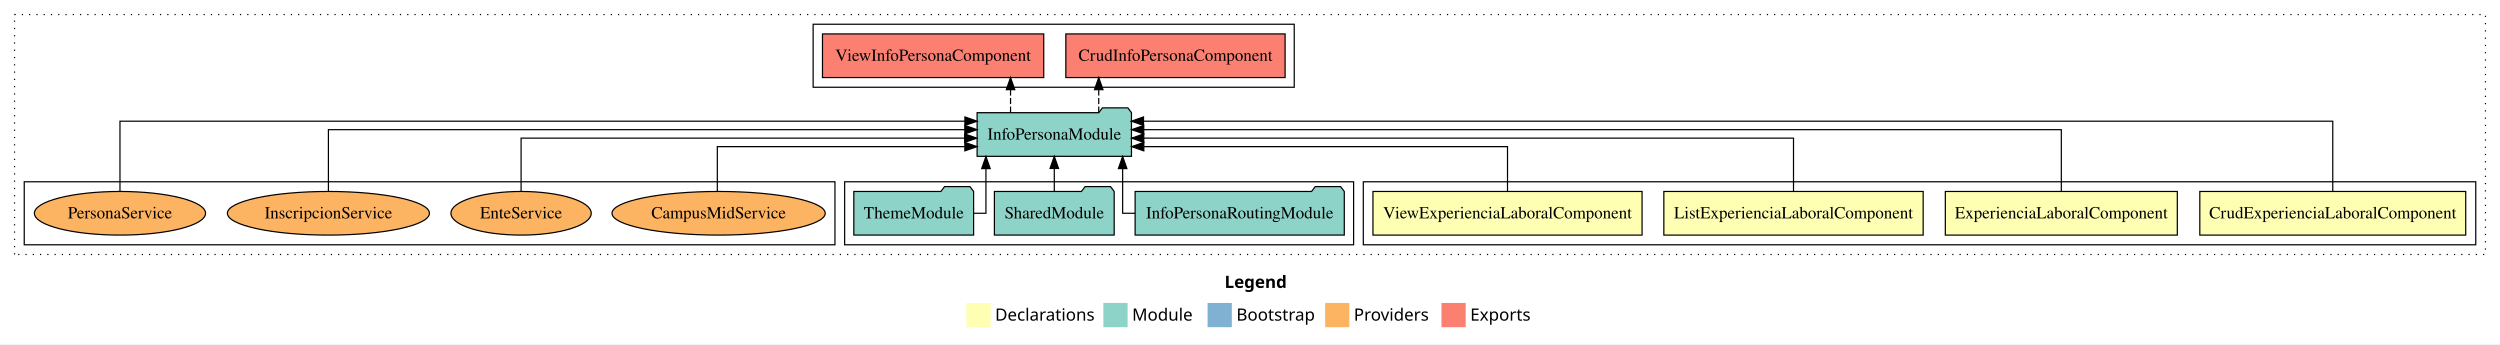
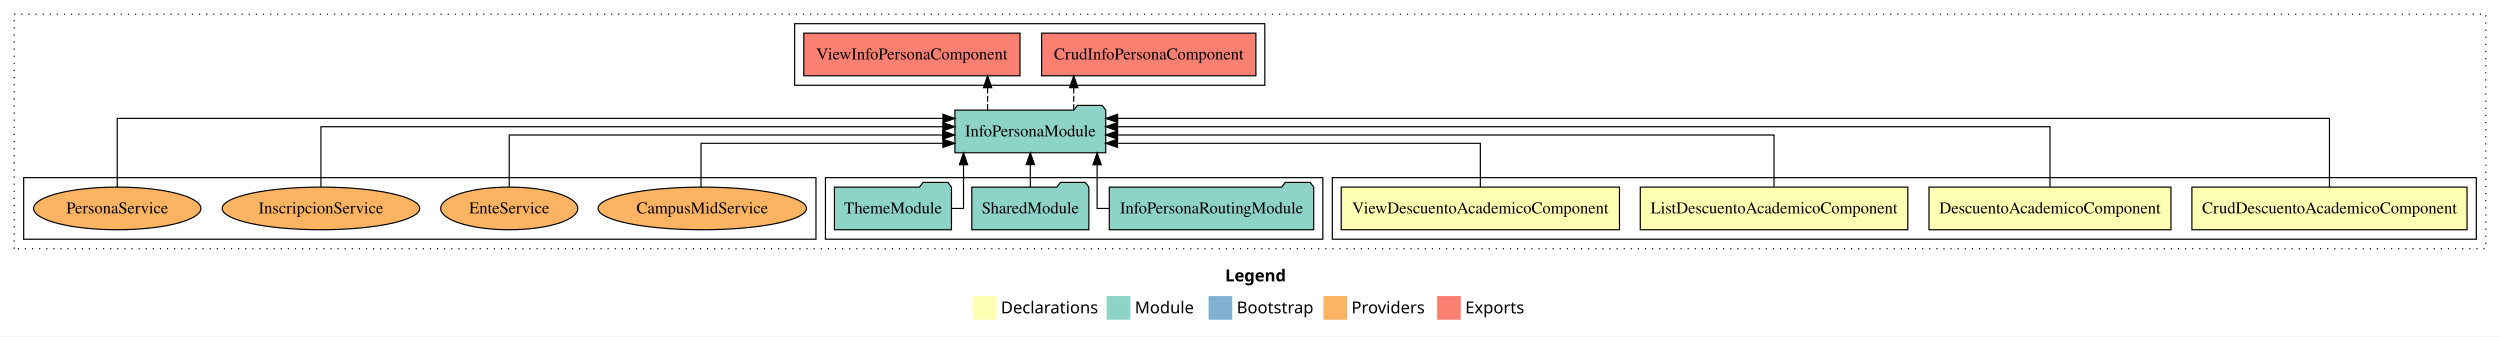
- <svg xmlns="http://www.w3.org/2000/svg" width="2063pt" height="284pt" viewBox="0.00 0.00 2063.00 284.00">
+ <svg xmlns="http://www.w3.org/2000/svg" width="2111pt" height="284pt" viewBox="0.00 0.00 2111.00 284.00">
  <g id="graph0" class="graph" transform="scale(1 1) rotate(0) translate(4 280)">
-     <polygon fill="#ffffff" stroke="transparent" points="-4,4 -4,-280 2059,-280 2059,4 -4,4" />
-     <text text-anchor="start" x="1006.509" y="-42.4" font-family="sans-serif" font-weight="bold" font-size="14.00" fill="#000000">Legend</text>
-     <polygon fill="#ffffb3" stroke="transparent" points="793.5,-10 793.5,-30 813.5,-30 813.5,-10 793.5,-10" />
-     <text text-anchor="start" x="817.129" y="-15.4" font-family="sans-serif" font-size="14.00" fill="#000000">  Declarations</text>
-     <polygon fill="#8dd3c7" stroke="transparent" points="906.5,-10 906.5,-30 926.5,-30 926.5,-10 906.5,-10" />
-     <text text-anchor="start" x="930.225" y="-15.4" font-family="sans-serif" font-size="14.00" fill="#000000">  Module</text>
-     <polygon fill="#80b1d3" stroke="transparent" points="992.5,-10 992.5,-30 1012.5,-30 1012.5,-10 992.5,-10" />
-     <text text-anchor="start" x="1016.281" y="-15.4" font-family="sans-serif" font-size="14.00" fill="#000000">  Bootstrap</text>
-     <polygon fill="#fdb462" stroke="transparent" points="1089.5,-10 1089.5,-30 1109.5,-30 1109.5,-10 1089.5,-10" />
-     <text text-anchor="start" x="1113.173" y="-15.4" font-family="sans-serif" font-size="14.00" fill="#000000">  Providers</text>
-     <polygon fill="#fb8072" stroke="transparent" points="1185.5,-10 1185.5,-30 1205.5,-30 1205.5,-10 1185.5,-10" />
-     <text text-anchor="start" x="1209.226" y="-15.4" font-family="sans-serif" font-size="14.00" fill="#000000">  Exports</text>
+     <polygon fill="#ffffff" stroke="transparent" points="-4,4 -4,-280 2107,-280 2107,4 -4,4" />
+     <text text-anchor="start" x="1030.509" y="-42.4" font-family="sans-serif" font-weight="bold" font-size="14.00" fill="#000000">Legend</text>
+     <polygon fill="#ffffb3" stroke="transparent" points="817.5,-10 817.5,-30 837.5,-30 837.5,-10 817.5,-10" />
+     <text text-anchor="start" x="841.129" y="-15.4" font-family="sans-serif" font-size="14.00" fill="#000000">  Declarations</text>
+     <polygon fill="#8dd3c7" stroke="transparent" points="930.5,-10 930.5,-30 950.5,-30 950.5,-10 930.5,-10" />
+     <text text-anchor="start" x="954.225" y="-15.4" font-family="sans-serif" font-size="14.00" fill="#000000">  Module</text>
+     <polygon fill="#80b1d3" stroke="transparent" points="1016.5,-10 1016.5,-30 1036.5,-30 1036.5,-10 1016.5,-10" />
+     <text text-anchor="start" x="1040.281" y="-15.4" font-family="sans-serif" font-size="14.00" fill="#000000">  Bootstrap</text>
+     <polygon fill="#fdb462" stroke="transparent" points="1113.5,-10 1113.5,-30 1133.5,-30 1133.5,-10 1113.5,-10" />
+     <text text-anchor="start" x="1137.173" y="-15.4" font-family="sans-serif" font-size="14.00" fill="#000000">  Providers</text>
+     <polygon fill="#fb8072" stroke="transparent" points="1209.5,-10 1209.5,-30 1229.5,-30 1229.5,-10 1209.5,-10" />
+     <text text-anchor="start" x="1233.226" y="-15.4" font-family="sans-serif" font-size="14.00" fill="#000000">  Exports</text>
    <g id="clust1" class="cluster">
-       <polygon fill="none" stroke="#000000" stroke-dasharray="1,5" points="8,-70 8,-268 2047,-268 2047,-70 8,-70" />
+       <polygon fill="none" stroke="#000000" stroke-dasharray="1,5" points="8,-70 8,-268 2095,-268 2095,-70 8,-70" />
    </g>
    <g id="clust2" class="cluster">
-       <polygon fill="none" stroke="#000000" points="1121,-78 1121,-130 2039,-130 2039,-78 1121,-78" />
+       <polygon fill="none" stroke="#000000" points="1121,-78 1121,-130 2087,-130 2087,-78 1121,-78" />
    </g>
    <g id="clust7" class="cluster">
      <polygon fill="none" stroke="#000000" points="693,-78 693,-130 1113,-130 1113,-78 693,-78" />
    </g>
    <g id="clust8" class="cluster">
      <polygon fill="none" stroke="#000000" points="667,-208 667,-260 1064,-260 1064,-208 667,-208" />
    </g>
    <g id="clust10" class="cluster">
      <polygon fill="none" stroke="#000000" points="16,-78 16,-130 685,-130 685,-78 16,-78" />
    </g>
    <g id="node1" class="node">
-       <polygon fill="#ffffb3" stroke="#000000" points="2030.716,-122 1811.284,-122 1811.284,-86 2030.716,-86 2030.716,-122" />
-       <text text-anchor="middle" x="1921" y="-99.8" font-family="Times,serif" font-size="14.00" fill="#000000">CrudExperienciaLaboralComponent</text>
+       <polygon fill="#ffffb3" stroke="#000000" points="2079.162,-122 1846.839,-122 1846.839,-86 2079.162,-86 2079.162,-122" />
+       <text text-anchor="middle" x="1963" y="-99.8" font-family="Times,serif" font-size="14.00" fill="#000000">CrudDescuentoAcademicoComponent</text>
    </g>
    <g id="node5" class="node">
      <polygon fill="#8dd3c7" stroke="#000000" points="929.688,-187 926.688,-191 905.688,-191 902.688,-187 802.312,-187 802.312,-151 929.688,-151 929.688,-187" />
      <text text-anchor="middle" x="866" y="-164.8" font-family="Times,serif" font-size="14.00" fill="#000000">InfoPersonaModule</text>
    </g>
    <g id="edge1" class="edge">
-       <path fill="none" stroke="#000000" d="M1921,-122.011C1921,-144.485 1921,-180 1921,-180 1921,-180 939.619,-180 939.619,-180" />
-       <polygon fill="#000000" stroke="#000000" points="939.619,-176.5 929.619,-180 939.619,-183.5 939.619,-176.5" />
+       <path fill="none" stroke="#000000" d="M1963,-122.011C1963,-144.485 1963,-180 1963,-180 1963,-180 939.721,-180 939.721,-180" />
+       <polygon fill="#000000" stroke="#000000" points="939.721,-176.5 929.721,-180 939.721,-183.5 939.721,-176.5" />
    </g>
    <g id="node2" class="node">
-       <polygon fill="#ffffb3" stroke="#000000" points="1792.718,-122 1601.282,-122 1601.282,-86 1792.718,-86 1792.718,-122" />
-       <text text-anchor="middle" x="1697" y="-99.8" font-family="Times,serif" font-size="14.00" fill="#000000">ExperienciaLaboralComponent</text>
+       <polygon fill="#ffffb3" stroke="#000000" points="1829.164,-122 1624.836,-122 1624.836,-86 1829.164,-86 1829.164,-122" />
+       <text text-anchor="middle" x="1727" y="-99.8" font-family="Times,serif" font-size="14.00" fill="#000000">DescuentoAcademicoComponent</text>
    </g>
    <g id="edge2" class="edge">
-       <path fill="none" stroke="#000000" d="M1697,-122.129C1697,-142.572 1697,-173 1697,-173 1697,-173 939.827,-173 939.827,-173" />
-       <polygon fill="#000000" stroke="#000000" points="939.827,-169.5 929.827,-173 939.827,-176.5 939.827,-169.5" />
+       <path fill="none" stroke="#000000" d="M1727,-122.129C1727,-142.572 1727,-173 1727,-173 1727,-173 939.661,-173 939.661,-173" />
+       <polygon fill="#000000" stroke="#000000" points="939.661,-169.5 929.661,-173 939.661,-176.5 939.661,-169.5" />
    </g>
    <g id="node3" class="node">
-       <polygon fill="#ffffb3" stroke="#000000" points="1582.997,-122 1369.003,-122 1369.003,-86 1582.997,-86 1582.997,-122" />
-       <text text-anchor="middle" x="1476" y="-99.8" font-family="Times,serif" font-size="14.00" fill="#000000">ListExperienciaLaboralComponent</text>
+       <polygon fill="#ffffb3" stroke="#000000" points="1606.943,-122 1381.057,-122 1381.057,-86 1606.943,-86 1606.943,-122" />
+       <text text-anchor="middle" x="1494" y="-99.8" font-family="Times,serif" font-size="14.00" fill="#000000">ListDescuentoAcademicoComponent</text>
    </g>
    <g id="edge3" class="edge">
-       <path fill="none" stroke="#000000" d="M1476,-122.267C1476,-140.555 1476,-166 1476,-166 1476,-166 939.841,-166 939.841,-166" />
-       <polygon fill="#000000" stroke="#000000" points="939.841,-162.5 929.841,-166 939.841,-169.5 939.841,-162.5" />
+       <path fill="none" stroke="#000000" d="M1494,-122.267C1494,-140.555 1494,-166 1494,-166 1494,-166 939.672,-166 939.672,-166" />
+       <polygon fill="#000000" stroke="#000000" points="939.672,-162.5 929.672,-166 939.672,-169.5 939.672,-162.5" />
    </g>
    <g id="node4" class="node">
-       <polygon fill="#ffffb3" stroke="#000000" points="1351.037,-122 1128.963,-122 1128.963,-86 1351.037,-86 1351.037,-122" />
-       <text text-anchor="middle" x="1240" y="-99.8" font-family="Times,serif" font-size="14.00" fill="#000000">ViewExperienciaLaboralComponent</text>
+       <polygon fill="#ffffb3" stroke="#000000" points="1363.483,-122 1128.517,-122 1128.517,-86 1363.483,-86 1363.483,-122" />
+       <text text-anchor="middle" x="1246" y="-99.8" font-family="Times,serif" font-size="14.00" fill="#000000">ViewDescuentoAcademicoComponent</text>
    </g>
    <g id="edge4" class="edge">
-       <path fill="none" stroke="#000000" d="M1240,-122.009C1240,-138.049 1240,-159 1240,-159 1240,-159 939.868,-159 939.868,-159" />
-       <polygon fill="#000000" stroke="#000000" points="939.868,-155.5 929.868,-159 939.868,-162.5 939.868,-155.5" />
+       <path fill="none" stroke="#000000" d="M1246,-122.009C1246,-138.049 1246,-159 1246,-159 1246,-159 939.604,-159 939.604,-159" />
+       <polygon fill="#000000" stroke="#000000" points="939.604,-155.5 929.604,-159 939.603,-162.5 939.604,-155.5" />
    </g>
    <g id="node9" class="node">
      <polygon fill="#fb8072" stroke="#000000" points="1056.468,-252 875.532,-252 875.532,-216 1056.468,-216 1056.468,-252" />
      <text text-anchor="middle" x="966" y="-229.8" font-family="Times,serif" font-size="14.00" fill="#000000">CrudInfoPersonaComponent </text>
    </g>
    <g id="edge8" class="edge">
      <path fill="none" stroke="#000000" stroke-dasharray="5,2" d="M902.68,-187.106C902.68,-187.106 902.68,-205.991 902.68,-205.991" />
      <polygon fill="#000000" stroke="#000000" points="899.18,-205.991 902.68,-215.991 906.18,-205.991 899.18,-205.991" />
    </g>
    <g id="node10" class="node">
      <polygon fill="#fb8072" stroke="#000000" points="857.289,-252 674.711,-252 674.711,-216 857.289,-216 857.289,-252" />
      <text text-anchor="middle" x="766" y="-229.8" font-family="Times,serif" font-size="14.00" fill="#000000">ViewInfoPersonaComponent </text>
    </g>
    <g id="edge9" class="edge">
      <path fill="none" stroke="#000000" stroke-dasharray="5,2" d="M829.9,-187.106C829.9,-187.106 829.9,-205.991 829.9,-205.991" />
      <polygon fill="#000000" stroke="#000000" points="826.4,-205.991 829.9,-215.991 833.4,-205.991 826.4,-205.991" />
    </g>
    <g id="node6" class="node">
      <polygon fill="#8dd3c7" stroke="#000000" points="1105.306,-122 1102.306,-126 1081.306,-126 1078.306,-122 932.694,-122 932.694,-86 1105.306,-86 1105.306,-122" />
      <text text-anchor="middle" x="1019" y="-99.8" font-family="Times,serif" font-size="14.00" fill="#000000">InfoPersonaRoutingModule</text>
    </g>
    <g id="edge5" class="edge">
      <path fill="none" stroke="#000000" d="M932.74,-104C926.388,-104 922.403,-104 922.403,-104 922.403,-104 922.403,-140.894 922.403,-140.894" />
      <polygon fill="#000000" stroke="#000000" points="918.903,-140.894 922.403,-150.894 925.903,-140.894 918.903,-140.894" />
    </g>
    <g id="node7" class="node">
      <polygon fill="#8dd3c7" stroke="#000000" points="915.423,-122 912.423,-126 891.423,-126 888.423,-122 816.577,-122 816.577,-86 915.423,-86 915.423,-122" />
      <text text-anchor="middle" x="866" y="-99.8" font-family="Times,serif" font-size="14.00" fill="#000000">SharedModule</text>
    </g>
    <g id="edge6" class="edge">
      <path fill="none" stroke="#000000" d="M866,-122.106C866,-122.106 866,-140.991 866,-140.991" />
      <polygon fill="#000000" stroke="#000000" points="862.5,-140.991 866,-150.991 869.5,-140.991 862.5,-140.991" />
    </g>
    <g id="node8" class="node">
      <polygon fill="#8dd3c7" stroke="#000000" points="799.423,-122 796.423,-126 775.423,-126 772.423,-122 700.577,-122 700.577,-86 799.423,-86 799.423,-122" />
      <text text-anchor="middle" x="750" y="-99.8" font-family="Times,serif" font-size="14.00" fill="#000000">ThemeModule</text>
    </g>
    <g id="edge7" class="edge">
      <path fill="none" stroke="#000000" d="M799.216,-104C805.393,-104 809.597,-104 809.597,-104 809.597,-104 809.597,-140.894 809.597,-140.894" />
      <polygon fill="#000000" stroke="#000000" points="806.097,-140.894 809.597,-150.894 813.097,-140.894 806.097,-140.894" />
    </g>
    <g id="node11" class="node">
      <ellipse fill="#fdb462" stroke="#000000" cx="589" cy="-104" rx="87.98" ry="18" />
      <text text-anchor="middle" x="589" y="-99.8" font-family="Times,serif" font-size="14.00" fill="#000000">CampusMidService</text>
    </g>
    <g id="edge10" class="edge">
      <path fill="none" stroke="#000000" d="M587.933,-122.009C587.933,-138.049 587.933,-159 587.933,-159 587.933,-159 792.206,-159 792.206,-159" />
      <polygon fill="#000000" stroke="#000000" points="792.206,-162.5 802.206,-159 792.206,-155.5 792.206,-162.5" />
    </g>
    <g id="node12" class="node">
      <ellipse fill="#fdb462" stroke="#000000" cx="426" cy="-104" rx="57.881" ry="18" />
      <text text-anchor="middle" x="426" y="-99.8" font-family="Times,serif" font-size="14.00" fill="#000000">EnteService</text>
    </g>
    <g id="edge11" class="edge">
      <path fill="none" stroke="#000000" d="M426,-122.267C426,-140.555 426,-166 426,-166 426,-166 792.02,-166 792.02,-166" />
      <polygon fill="#000000" stroke="#000000" points="792.02,-169.5 802.02,-166 792.02,-162.5 792.02,-169.5" />
    </g>
    <g id="node13" class="node">
      <ellipse fill="#fdb462" stroke="#000000" cx="267" cy="-104" rx="83.364" ry="18" />
      <text text-anchor="middle" x="267" y="-99.8" font-family="Times,serif" font-size="14.00" fill="#000000">InscripcionService</text>
    </g>
    <g id="edge12" class="edge">
      <path fill="none" stroke="#000000" d="M267,-122.129C267,-142.572 267,-173 267,-173 267,-173 792.18,-173 792.18,-173" />
      <polygon fill="#000000" stroke="#000000" points="792.18,-176.5 802.18,-173 792.18,-169.5 792.18,-176.5" />
    </g>
    <g id="node14" class="node">
      <ellipse fill="#fdb462" stroke="#000000" cx="95" cy="-104" rx="70.622" ry="18" />
      <text text-anchor="middle" x="95" y="-99.8" font-family="Times,serif" font-size="14.00" fill="#000000">PersonaService</text>
    </g>
    <g id="edge13" class="edge">
      <path fill="none" stroke="#000000" d="M95,-122.011C95,-144.485 95,-180 95,-180 95,-180 792.25,-180 792.25,-180" />
      <polygon fill="#000000" stroke="#000000" points="792.25,-183.5 802.25,-180 792.25,-176.5 792.25,-183.5" />
    </g>
  </g>
</svg>
